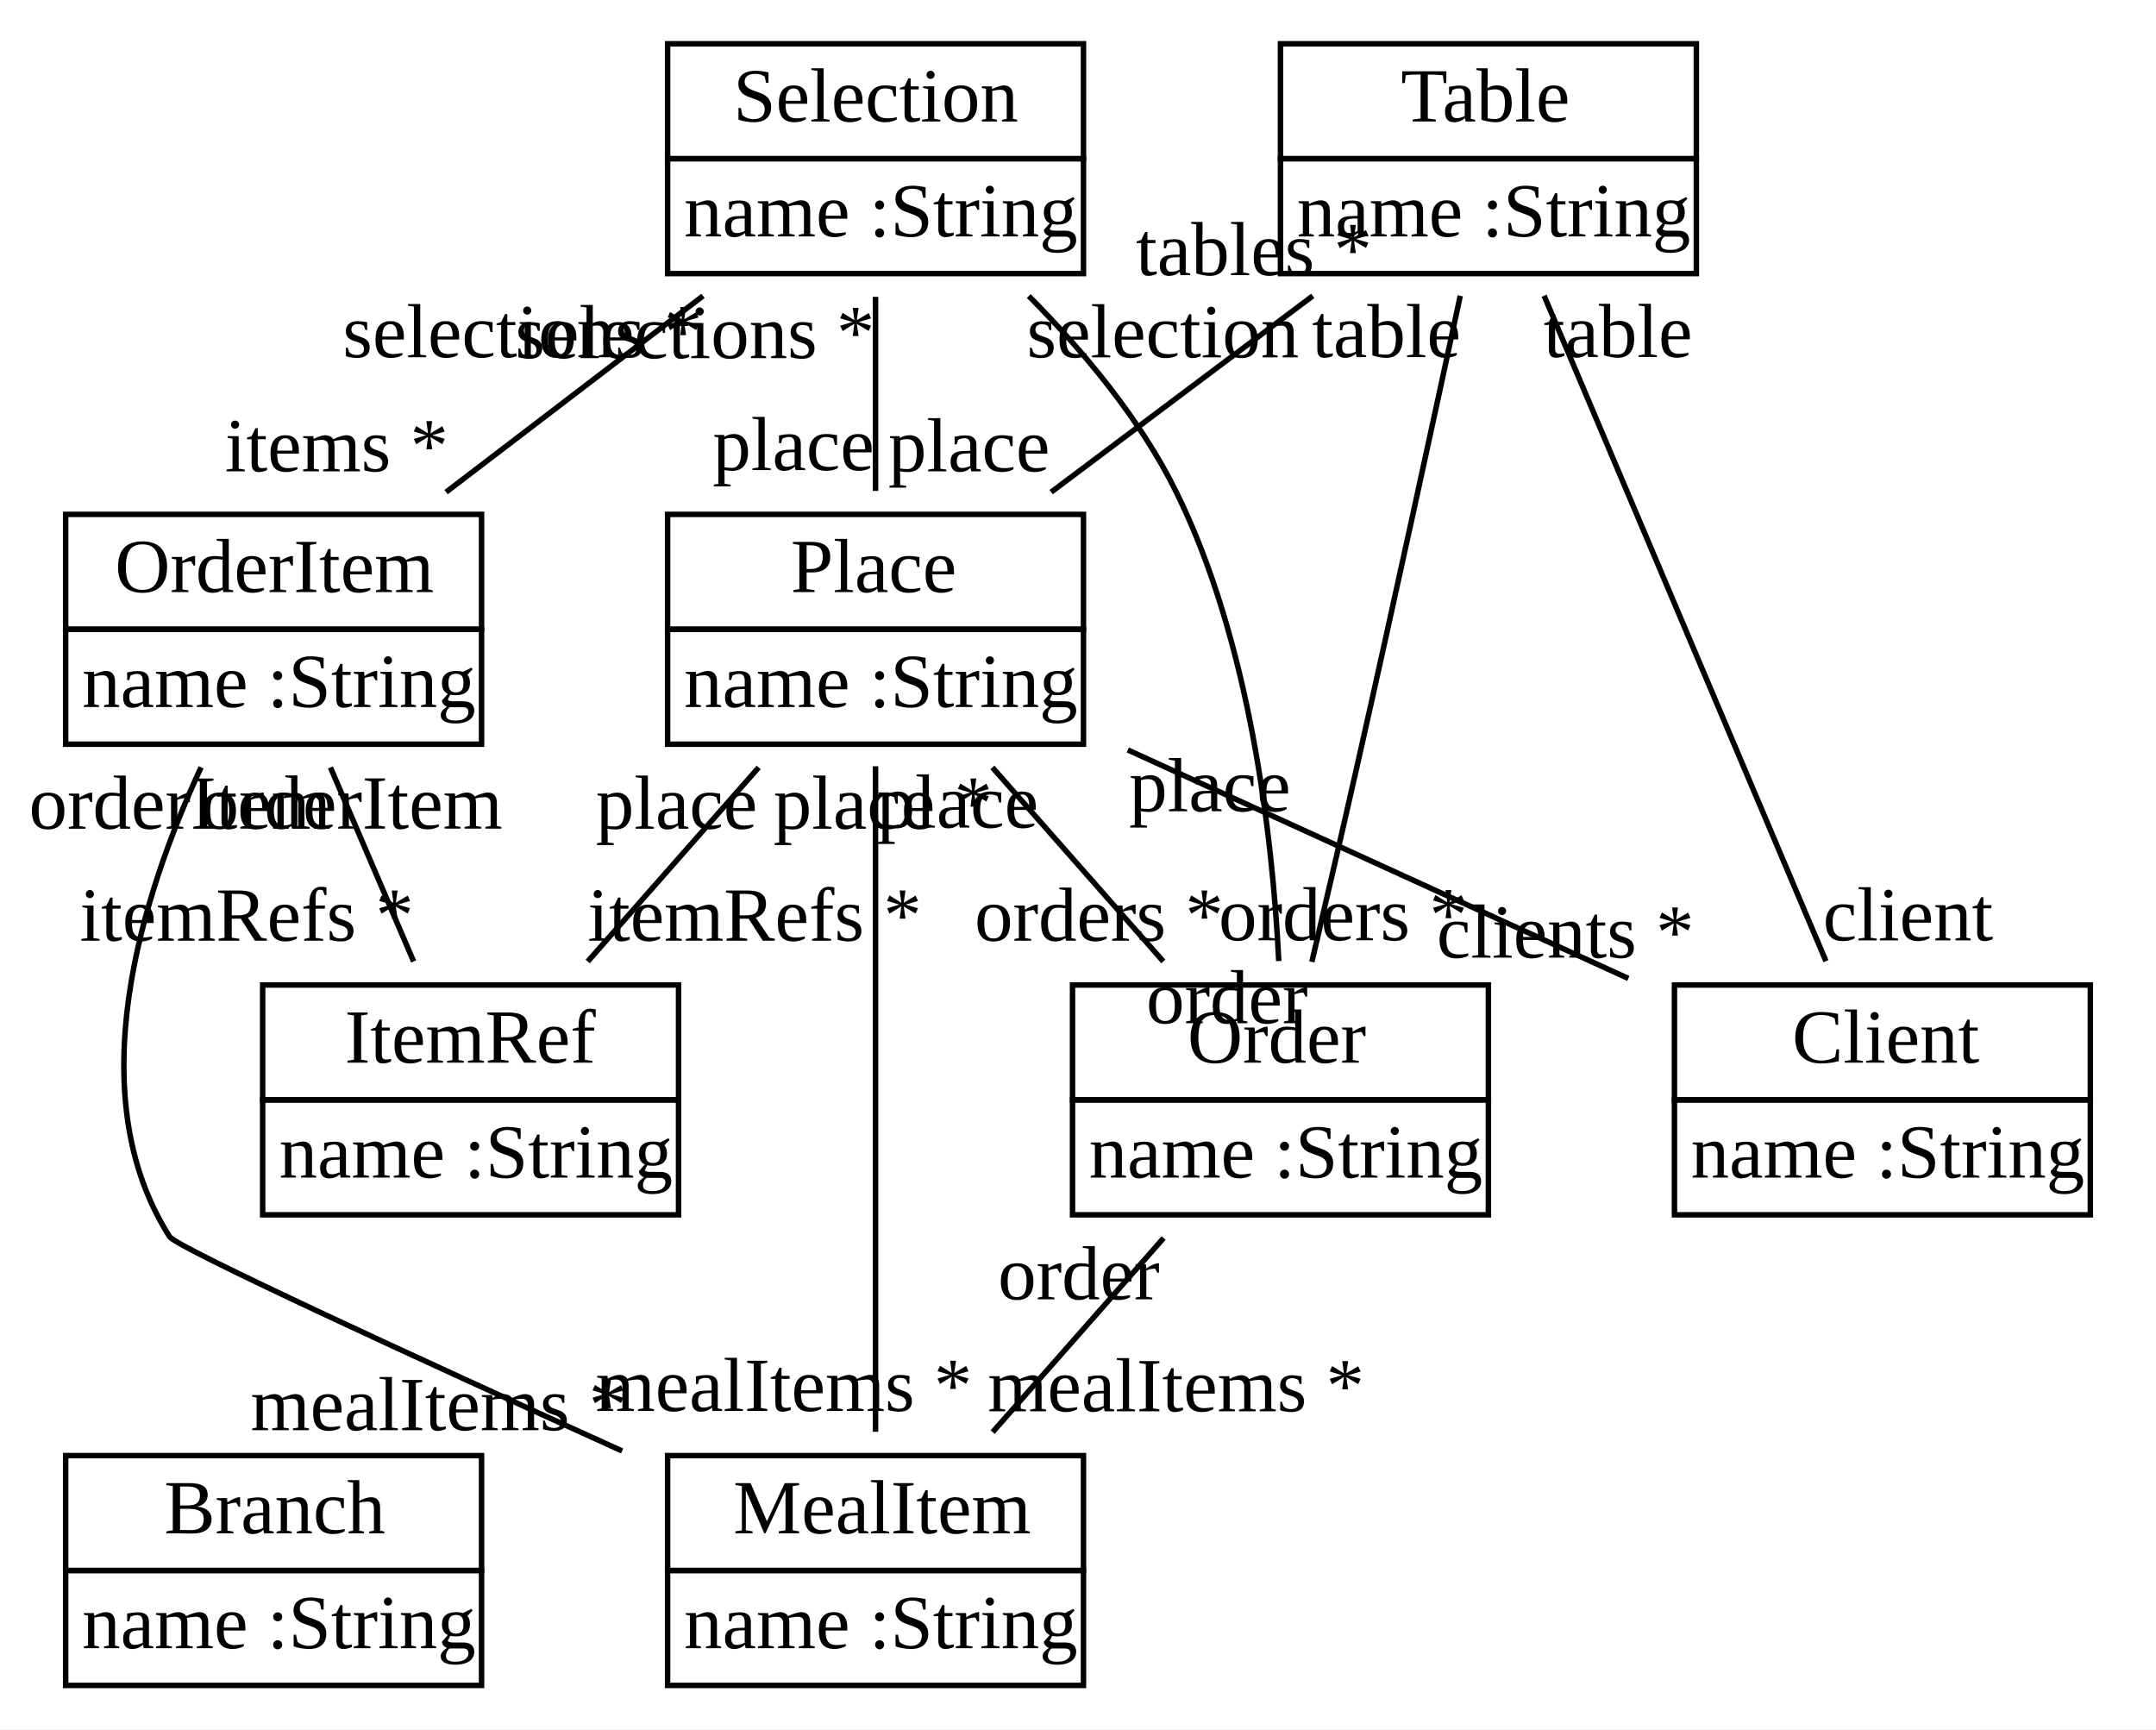
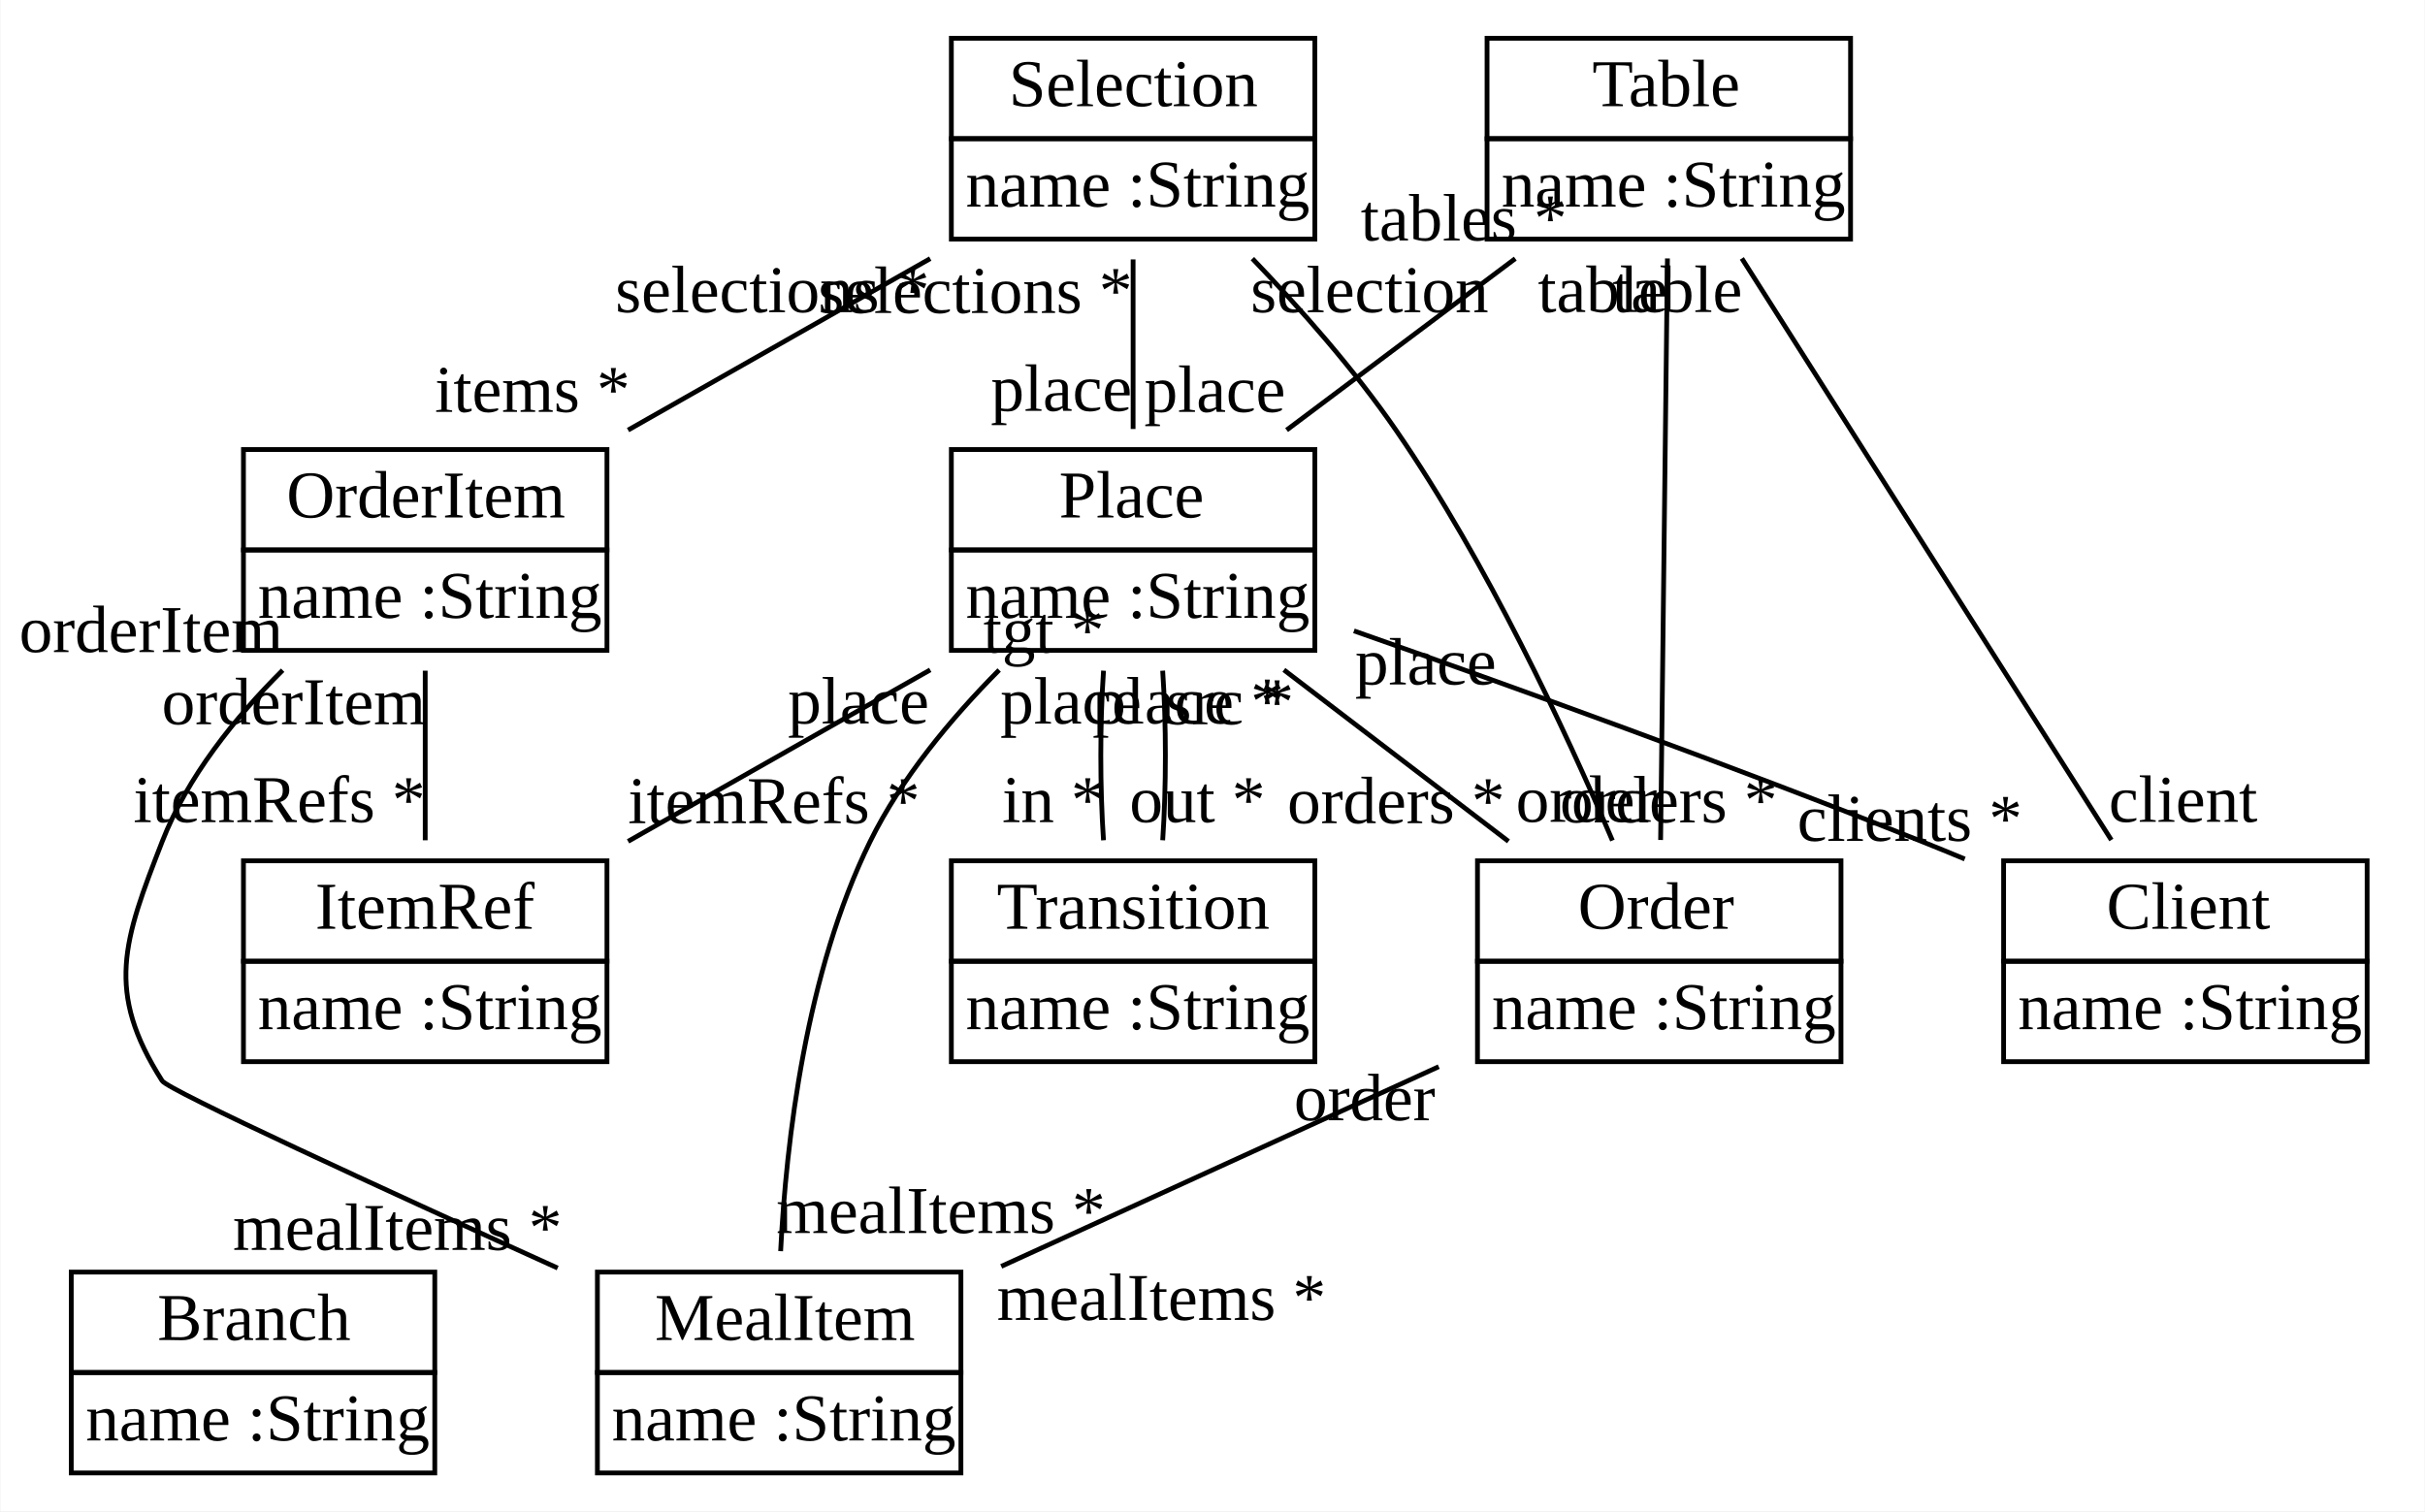
- <svg xmlns="http://www.w3.org/2000/svg" width="394px" height="316px" viewBox="0.00 0.00 394.00 316.00">
+ <svg xmlns="http://www.w3.org/2000/svg" width="507px" height="316px" viewBox="0.00 0.00 506.80 316.00">
  <g id="graph0" class="graph" transform="scale(1.0 1.0) rotate(0) translate(4 312)">
-     <polygon fill="white" stroke="none" points="-4,4 -4,-312 390,-312 390,4 -4,4" />
+     <polygon fill="white" stroke="none" points="-4,4 -4,-312 502.8,-312 502.8,4 -4,4" />
    <g id="node1" class="node">
-       <polygon fill="none" stroke="black" points="8,-25 8,-46 84,-46 84,-25 8,-25" />
-       <text text-anchor="start" x="26" y="-31.8" font-family="Times New Roman,serif" font-size="14.00">Branch</text>
-       <polygon fill="none" stroke="black" points="8,-4 8,-25 84,-25 84,-4 8,-4" />
-       <text text-anchor="start" x="11" y="-10.8" font-family="Times New Roman,serif" font-size="14.00">name :String</text>
+       <polygon fill="none" stroke="black" points="10.8,-25 10.8,-46 86.8,-46 86.8,-25 10.8,-25" />
+       <text text-anchor="start" x="28.8" y="-31.8" font-family="Times New Roman,serif" font-size="14.00">Branch</text>
+       <polygon fill="none" stroke="black" points="10.8,-4 10.8,-25 86.8,-25 86.8,-4 10.8,-4" />
+       <text text-anchor="start" x="13.8" y="-10.8" font-family="Times New Roman,serif" font-size="14.00">name :String</text>
    </g>
    <g id="node2" class="node">
-       <polygon fill="none" stroke="black" points="302,-111 302,-132 378,-132 378,-111 302,-111" />
-       <text text-anchor="start" x="323.5" y="-117.8" font-family="Times New Roman,serif" font-size="14.00">Client</text>
-       <polygon fill="none" stroke="black" points="302,-90 302,-111 378,-111 378,-90 302,-90" />
-       <text text-anchor="start" x="305" y="-96.8" font-family="Times New Roman,serif" font-size="14.00">name :String</text>
+       <polygon fill="none" stroke="black" points="414.8,-111 414.8,-132 490.8,-132 490.8,-111 414.8,-111" />
+       <text text-anchor="start" x="436.3" y="-117.8" font-family="Times New Roman,serif" font-size="14.00">Client</text>
+       <polygon fill="none" stroke="black" points="414.8,-90 414.8,-111 490.8,-111 490.8,-90 414.8,-90" />
+       <text text-anchor="start" x="417.8" y="-96.8" font-family="Times New Roman,serif" font-size="14.00">name :String</text>
    </g>
    <g id="node7" class="node">
-       <polygon fill="none" stroke="black" points="118,-197 118,-218 194,-218 194,-197 118,-197" />
-       <text text-anchor="start" x="140.5" y="-203.8" font-family="Times New Roman,serif" font-size="14.00">Place</text>
-       <polygon fill="none" stroke="black" points="118,-176 118,-197 194,-197 194,-176 118,-176" />
-       <text text-anchor="start" x="121" y="-182.8" font-family="Times New Roman,serif" font-size="14.00">name :String</text>
+       <polygon fill="none" stroke="black" points="194.8,-197 194.8,-218 270.8,-218 270.8,-197 194.8,-197" />
+       <text text-anchor="start" x="217.3" y="-203.8" font-family="Times New Roman,serif" font-size="14.00">Place</text>
+       <polygon fill="none" stroke="black" points="194.8,-176 194.8,-197 270.8,-197 270.8,-176 194.8,-176" />
+       <text text-anchor="start" x="197.8" y="-182.8" font-family="Times New Roman,serif" font-size="14.00">name :String</text>
    </g>
    <g id="edge2" class="edge">
-       <path fill="none" stroke="black" d="M293.569,-133.197C265.57,-145.979 230.036,-162.201 202.097,-174.956" />
-       <text text-anchor="middle" x="217.097" y="-163.756" font-family="Times New Roman,serif" font-size="14.00">place</text>
-       <text text-anchor="middle" x="282.069" y="-136.997" font-family="Times New Roman,serif" font-size="14.00">clients *</text>
+       <path fill="none" stroke="black" d="M406.675,-132.377C403.68,-133.623 400.702,-134.84 397.8,-136 358.031,-151.889 312.215,-168.411 278.968,-180.084" />
+       <text text-anchor="middle" x="293.968" y="-168.884" font-family="Times New Roman,serif" font-size="14.00">place</text>
+       <text text-anchor="middle" x="395.175" y="-136.177" font-family="Times New Roman,serif" font-size="14.00">clients *</text>
    </g>
    <g id="node9" class="node">
-       <polygon fill="none" stroke="black" points="230,-283 230,-304 306,-304 306,-283 230,-283" />
-       <text text-anchor="start" x="252" y="-289.8" font-family="Times New Roman,serif" font-size="14.00">Table</text>
-       <polygon fill="none" stroke="black" points="230,-262 230,-283 306,-283 306,-262 230,-262" />
-       <text text-anchor="start" x="233" y="-268.8" font-family="Times New Roman,serif" font-size="14.00">name :String</text>
+       <polygon fill="none" stroke="black" points="306.8,-283 306.8,-304 382.8,-304 382.8,-283 306.8,-283" />
+       <text text-anchor="start" x="328.8" y="-289.8" font-family="Times New Roman,serif" font-size="14.00">Table</text>
+       <polygon fill="none" stroke="black" points="306.8,-262 306.8,-283 382.8,-283 382.8,-262 306.8,-262" />
+       <text text-anchor="start" x="309.8" y="-268.8" font-family="Times New Roman,serif" font-size="14.00">name :String</text>
    </g>
    <g id="edge1" class="edge">
-       <path fill="none" stroke="black" d="M329.684,-136.357C315.958,-168.766 291.838,-225.717 278.18,-257.963" />
-       <text text-anchor="middle" x="291.68" y="-246.763" font-family="Times New Roman,serif" font-size="14.00">table</text>
-       <text text-anchor="middle" x="344.684" y="-140.157" font-family="Times New Roman,serif" font-size="14.00">client</text>
+       <path fill="none" stroke="black" d="M437.326,-136.357C416.737,-168.766 380.557,-225.717 360.071,-257.963" />
+       <text text-anchor="middle" x="346.571" y="-246.763" font-family="Times New Roman,serif" font-size="14.00">table</text>
+       <text text-anchor="middle" x="452.326" y="-140.157" font-family="Times New Roman,serif" font-size="14.00">client</text>
    </g>
    <g id="node3" class="node">
-       <polygon fill="none" stroke="black" points="44,-111 44,-132 120,-132 120,-111 44,-111" />
-       <text text-anchor="start" x="59" y="-117.8" font-family="Times New Roman,serif" font-size="14.00">ItemRef</text>
-       <polygon fill="none" stroke="black" points="44,-90 44,-111 120,-111 120,-90 44,-90" />
-       <text text-anchor="start" x="47" y="-96.8" font-family="Times New Roman,serif" font-size="14.00">name :String</text>
+       <polygon fill="none" stroke="black" points="46.8,-111 46.8,-132 122.8,-132 122.8,-111 46.8,-111" />
+       <text text-anchor="start" x="61.8" y="-117.8" font-family="Times New Roman,serif" font-size="14.00">ItemRef</text>
+       <polygon fill="none" stroke="black" points="46.8,-90 46.8,-111 122.8,-111 122.8,-90 46.8,-90" />
+       <text text-anchor="start" x="49.8" y="-96.8" font-family="Times New Roman,serif" font-size="14.00">name :String</text>
    </g>
    <g id="node6" class="node">
-       <polygon fill="none" stroke="black" points="8,-197 8,-218 84,-218 84,-197 8,-197" />
-       <text text-anchor="start" x="17" y="-203.8" font-family="Times New Roman,serif" font-size="14.00">OrderItem</text>
-       <polygon fill="none" stroke="black" points="8,-176 8,-197 84,-197 84,-176 8,-176" />
-       <text text-anchor="start" x="11" y="-182.8" font-family="Times New Roman,serif" font-size="14.00">name :String</text>
+       <polygon fill="none" stroke="black" points="46.8,-197 46.8,-218 122.8,-218 122.8,-197 46.8,-197" />
+       <text text-anchor="start" x="55.8" y="-203.8" font-family="Times New Roman,serif" font-size="14.00">OrderItem</text>
+       <polygon fill="none" stroke="black" points="46.8,-176 46.8,-197 122.8,-197 122.8,-176 46.8,-176" />
+       <text text-anchor="start" x="49.8" y="-182.8" font-family="Times New Roman,serif" font-size="14.00">name :String</text>
+     </g>
+     <g id="edge4" class="edge">
+       <path fill="none" stroke="black" d="M84.8,-136.296C84.8,-147.441 84.8,-160.621 84.8,-171.758" />
+       <text text-anchor="middle" x="57.3" y="-160.558" font-family="Times New Roman,serif" font-size="14.00">orderItem</text>
+       <text text-anchor="middle" x="54.3" y="-140.096" font-family="Times New Roman,serif" font-size="14.00">itemRefs *</text>
+     </g>
+     <g id="edge5" class="edge">
+       <path fill="none" stroke="black" d="M127.211,-136.071C147.028,-147.318 170.565,-160.678 190.383,-171.925" />
+       <text text-anchor="middle" x="175.383" y="-160.725" font-family="Times New Roman,serif" font-size="14.00">place</text>
+       <text text-anchor="middle" x="157.711" y="-139.871" font-family="Times New Roman,serif" font-size="14.00">itemRefs *</text>
+     </g>
+     <g id="node4" class="node">
+       <polygon fill="none" stroke="black" points="120.8,-25 120.8,-46 196.8,-46 196.8,-25 120.8,-25" />
+       <text text-anchor="start" x="132.8" y="-31.8" font-family="Times New Roman,serif" font-size="14.00">MealItem</text>
+       <polygon fill="none" stroke="black" points="120.8,-4 120.8,-25 196.8,-25 196.8,-4 120.8,-4" />
+       <text text-anchor="start" x="123.8" y="-10.8" font-family="Times New Roman,serif" font-size="14.00">name :String</text>
+     </g>
+     <g id="node5" class="node">
+       <polygon fill="none" stroke="black" points="304.8,-111 304.8,-132 380.8,-132 380.8,-111 304.8,-111" />
+       <text text-anchor="start" x="325.8" y="-117.8" font-family="Times New Roman,serif" font-size="14.00">Order</text>
+       <polygon fill="none" stroke="black" points="304.8,-90 304.8,-111 380.8,-111 380.8,-90 304.8,-90" />
+       <text text-anchor="start" x="307.8" y="-96.8" font-family="Times New Roman,serif" font-size="14.00">name :String</text>
+     </g>
+     <g id="edge7" class="edge">
+       <path fill="none" stroke="black" d="M205.231,-47.197C233.23,-59.979 268.764,-76.201 296.703,-88.956" />
+       <text text-anchor="middle" x="281.203" y="-77.756" font-family="Times New Roman,serif" font-size="14.00">order</text>
+       <text text-anchor="middle" x="238.731" y="-35.997" font-family="Times New Roman,serif" font-size="14.00">mealItems *</text>
+     </g>
+     <g id="edge8" class="edge">
+       <path fill="none" stroke="black" d="M112.492,-46.845C76.006,-63.377 31.058,-84.028 29.8,-86 17.851,-104.736 21.744,-115.289 29.8,-136 35.077,-149.565 45.011,-161.927 55,-171.858" />
+       <text text-anchor="middle" x="27.5" y="-175.658" font-family="Times New Roman,serif" font-size="14.00">orderItem</text>
+       <text text-anchor="middle" x="78.992" y="-50.645" font-family="Times New Roman,serif" font-size="14.00">mealItems *</text>
+     </g>
+     <g id="edge9" class="edge">
+       <path fill="none" stroke="black" d="M159.109,-50.375C160.28,-73.504 164.388,-108.689 177.8,-136 184.34,-149.318 194.768,-161.805 204.794,-171.902" />
+       <text text-anchor="middle" x="219.794" y="-160.702" font-family="Times New Roman,serif" font-size="14.00">place</text>
+       <text text-anchor="middle" x="192.609" y="-54.175" font-family="Times New Roman,serif" font-size="14.00">mealItems *</text>
+     </g>
+     <g id="edge11" class="edge">
+       <path fill="none" stroke="black" d="M311.278,-136.071C296.55,-147.318 279.056,-160.678 264.326,-171.925" />
+       <text text-anchor="middle" x="244.326" y="-160.725" font-family="Times New Roman,serif" font-size="14.00">place *</text>
+       <text text-anchor="middle" x="287.778" y="-139.871" font-family="Times New Roman,serif" font-size="14.00">orders *</text>
+     </g>
+     <g id="node8" class="node">
+       <polygon fill="none" stroke="black" points="194.8,-283 194.8,-304 270.8,-304 270.8,-283 194.8,-283" />
+       <text text-anchor="start" x="206.8" y="-289.8" font-family="Times New Roman,serif" font-size="14.00">Selection</text>
+       <polygon fill="none" stroke="black" points="194.8,-262 194.8,-283 270.8,-283 270.8,-262 194.8,-262" />
+       <text text-anchor="start" x="197.8" y="-268.8" font-family="Times New Roman,serif" font-size="14.00">name :String</text>
+     </g>
+     <g id="edge12" class="edge">
+       <path fill="none" stroke="black" d="M333.013,-136.239C323.186,-159.27 306.805,-194.386 287.8,-222 279.067,-234.688 267.8,-247.449 257.74,-257.92" />
+       <text text-anchor="middle" x="282.24" y="-246.72" font-family="Times New Roman,serif" font-size="14.00">selection</text>
+       <text text-anchor="middle" x="344.763" y="-140.039" font-family="Times New Roman,serif" font-size="14.00">orders *</text>
+     </g>
+     <g id="edge10" class="edge">
+       <path fill="none" stroke="black" d="M343.087,-136.357C343.468,-168.766 344.138,-225.717 344.517,-257.963" />
+       <text text-anchor="middle" x="331.017" y="-246.763" font-family="Times New Roman,serif" font-size="14.00">table</text>
+       <text text-anchor="middle" x="327.587" y="-140.157" font-family="Times New Roman,serif" font-size="14.00">order</text>
+     </g>
+     <g id="edge6" class="edge">
+       <path fill="none" stroke="black" d="M127.211,-222.071C147.028,-233.318 170.565,-246.678 190.383,-257.925" />
+       <text text-anchor="middle" x="157.383" y="-246.725" font-family="Times New Roman,serif" font-size="14.00">selections *</text>
+       <text text-anchor="middle" x="107.211" y="-225.871" font-family="Times New Roman,serif" font-size="14.00">items *</text>
+     </g>
+     <g id="edge14" class="edge">
+       <path fill="none" stroke="black" d="M232.8,-222.296C232.8,-233.441 232.8,-246.621 232.8,-257.758" />
+       <text text-anchor="middle" x="199.8" y="-246.558" font-family="Times New Roman,serif" font-size="14.00">selections *</text>
+       <text text-anchor="middle" x="217.8" y="-226.096" font-family="Times New Roman,serif" font-size="14.00">place</text>
+     </g>
+     <g id="edge15" class="edge">
+       <path fill="none" stroke="black" d="M264.895,-222.071C279.891,-233.318 297.704,-246.678 312.701,-257.925" />
+       <text text-anchor="middle" x="301.951" y="-261.725" font-family="Times New Roman,serif" font-size="14.00">tables *</text>
+       <text text-anchor="middle" x="249.895" y="-225.871" font-family="Times New Roman,serif" font-size="14.00">place</text>
+     </g>
+     <g id="node10" class="node">
+       <polygon fill="none" stroke="black" points="194.8,-111 194.8,-132 270.8,-132 270.8,-111 194.8,-111" />
+       <text text-anchor="start" x="204.3" y="-117.8" font-family="Times New Roman,serif" font-size="14.00">Transition</text>
+       <polygon fill="none" stroke="black" points="194.8,-90 194.8,-111 270.8,-111 270.8,-90 194.8,-90" />
+       <text text-anchor="start" x="197.8" y="-96.8" font-family="Times New Roman,serif" font-size="14.00">name :String</text>
    </g>
    <g id="edge3" class="edge">
-       <path fill="none" stroke="black" d="M71.587,-136.296C66.811,-147.441 61.163,-160.621 56.389,-171.758" />
-       <text text-anchor="middle" x="28.889" y="-160.558" font-family="Times New Roman,serif" font-size="14.00">orderItem</text>
-       <text text-anchor="middle" x="41.087" y="-140.096" font-family="Times New Roman,serif" font-size="14.00">itemRefs *</text>
-     </g>
-     <g id="edge4" class="edge">
-       <path fill="none" stroke="black" d="M103.404,-136.296C113.222,-147.441 124.832,-160.621 134.644,-171.758" />
-       <text text-anchor="middle" x="119.644" y="-160.558" font-family="Times New Roman,serif" font-size="14.00">place</text>
-       <text text-anchor="middle" x="133.904" y="-140.096" font-family="Times New Roman,serif" font-size="14.00">itemRefs *</text>
-     </g>
-     <g id="node4" class="node">
-       <polygon fill="none" stroke="black" points="118,-25 118,-46 194,-46 194,-25 118,-25" />
-       <text text-anchor="start" x="130" y="-31.8" font-family="Times New Roman,serif" font-size="14.00">MealItem</text>
-       <polygon fill="none" stroke="black" points="118,-4 118,-25 194,-25 194,-4 118,-4" />
-       <text text-anchor="start" x="121" y="-10.8" font-family="Times New Roman,serif" font-size="14.00">name :String</text>
-     </g>
-     <g id="node5" class="node">
-       <polygon fill="none" stroke="black" points="192,-111 192,-132 268,-132 268,-111 192,-111" />
-       <text text-anchor="start" x="213" y="-117.8" font-family="Times New Roman,serif" font-size="14.00">Order</text>
-       <polygon fill="none" stroke="black" points="192,-90 192,-111 268,-111 268,-90 192,-90" />
-       <text text-anchor="start" x="195" y="-96.8" font-family="Times New Roman,serif" font-size="14.00">name :String</text>
-     </g>
-     <g id="edge6" class="edge">
-       <path fill="none" stroke="black" d="M177.404,-50.296C187.222,-61.441 198.832,-74.621 208.644,-85.758" />
-       <text text-anchor="middle" x="193.144" y="-74.558" font-family="Times New Roman,serif" font-size="14.00">order</text>
-       <text text-anchor="middle" x="210.904" y="-54.096" font-family="Times New Roman,serif" font-size="14.00">mealItems *</text>
-     </g>
-     <g id="edge7" class="edge">
-       <path fill="none" stroke="black" d="M109.692,-46.845C73.206,-63.377 28.258,-84.028 27,-86 10.431,-111.98 21.773,-148.122 32.747,-171.78" />
-       <text text-anchor="middle" x="60.247" y="-160.58" font-family="Times New Roman,serif" font-size="14.00">orderItem</text>
-       <text text-anchor="middle" x="76.192" y="-50.645" font-family="Times New Roman,serif" font-size="14.00">mealItems *</text>
-     </g>
-     <g id="edge8" class="edge">
-       <path fill="none" stroke="black" d="M156,-50.357C156,-82.766 156,-139.717 156,-171.963" />
-       <text text-anchor="middle" x="171" y="-160.763" font-family="Times New Roman,serif" font-size="14.00">place</text>
-       <text text-anchor="middle" x="139.25" y="-54.157" font-family="Times New Roman,serif" font-size="14.00">mealItems *</text>
-     </g>
-     <g id="edge10" class="edge">
-       <path fill="none" stroke="black" d="M208.596,-136.296C198.778,-147.441 187.168,-160.621 177.356,-171.758" />
-       <text text-anchor="middle" x="157.356" y="-160.558" font-family="Times New Roman,serif" font-size="14.00">place *</text>
-       <text text-anchor="middle" x="196.846" y="-140.096" font-family="Times New Roman,serif" font-size="14.00">orders *</text>
-     </g>
-     <g id="node8" class="node">
-       <polygon fill="none" stroke="black" points="118,-283 118,-304 194,-304 194,-283 118,-283" />
-       <text text-anchor="start" x="130" y="-289.8" font-family="Times New Roman,serif" font-size="14.00">Selection</text>
-       <polygon fill="none" stroke="black" points="118,-262 118,-283 194,-283 194,-262 118,-262" />
-       <text text-anchor="start" x="121" y="-268.8" font-family="Times New Roman,serif" font-size="14.00">name :String</text>
-     </g>
-     <g id="edge11" class="edge">
-       <path fill="none" stroke="black" d="M229.691,-136.375C228.52,-159.504 224.412,-194.689 211,-222 204.46,-235.318 194.032,-247.805 184.006,-257.902" />
-       <text text-anchor="middle" x="208.506" y="-246.702" font-family="Times New Roman,serif" font-size="14.00">selection</text>
-       <text text-anchor="middle" x="241.441" y="-140.175" font-family="Times New Roman,serif" font-size="14.00">orders *</text>
-     </g>
-     <g id="edge9" class="edge">
-       <path fill="none" stroke="black" d="M235.733,-136.213C238.299,-147.138 241.338,-160.21 244,-172 250.672,-201.553 258.062,-235.645 262.856,-257.945" />
-       <text text-anchor="middle" x="249.356" y="-246.745" font-family="Times New Roman,serif" font-size="14.00">table</text>
-       <text text-anchor="middle" x="220.233" y="-125.013" font-family="Times New Roman,serif" font-size="14.00">order</text>
-     </g>
-     <g id="edge5" class="edge">
-       <path fill="none" stroke="black" d="M77.522,-222.071C92.25,-233.318 109.745,-246.678 124.474,-257.925" />
-       <text text-anchor="middle" x="91.474" y="-246.725" font-family="Times New Roman,serif" font-size="14.00">selections *</text>
-       <text text-anchor="middle" x="57.522" y="-225.871" font-family="Times New Roman,serif" font-size="14.00">items *</text>
-     </g>
-     <g id="edge12" class="edge">
-       <path fill="none" stroke="black" d="M156,-222.296C156,-233.441 156,-246.621 156,-257.758" />
-       <text text-anchor="middle" x="123" y="-246.558" font-family="Times New Roman,serif" font-size="14.00">selections *</text>
-       <text text-anchor="middle" x="141" y="-226.096" font-family="Times New Roman,serif" font-size="14.00">place</text>
+       <path fill="none" stroke="black" d="M226.614,-136.296C225.861,-147.441 225.862,-160.621 226.618,-171.758" />
+       <text text-anchor="middle" x="214.118" y="-175.558" font-family="Times New Roman,serif" font-size="14.00">tgt *</text>
+       <text text-anchor="middle" x="216.114" y="-140.096" font-family="Times New Roman,serif" font-size="14.00">in *</text>
    </g>
    <g id="edge13" class="edge">
-       <path fill="none" stroke="black" d="M188.095,-222.071C203.091,-233.318 220.903,-246.678 235.901,-257.925" />
-       <text text-anchor="middle" x="225.151" y="-261.725" font-family="Times New Roman,serif" font-size="14.00">tables *</text>
-       <text text-anchor="middle" x="173.095" y="-225.871" font-family="Times New Roman,serif" font-size="14.00">place</text>
+       <path fill="none" stroke="black" d="M238.986,-136.296C239.739,-147.441 239.738,-160.621 238.982,-171.758" />
+       <text text-anchor="middle" x="252.982" y="-160.558" font-family="Times New Roman,serif" font-size="14.00">src *</text>
+       <text text-anchor="middle" x="246.236" y="-140.096" font-family="Times New Roman,serif" font-size="14.00">out *</text>
    </g>
  </g>
</svg>
